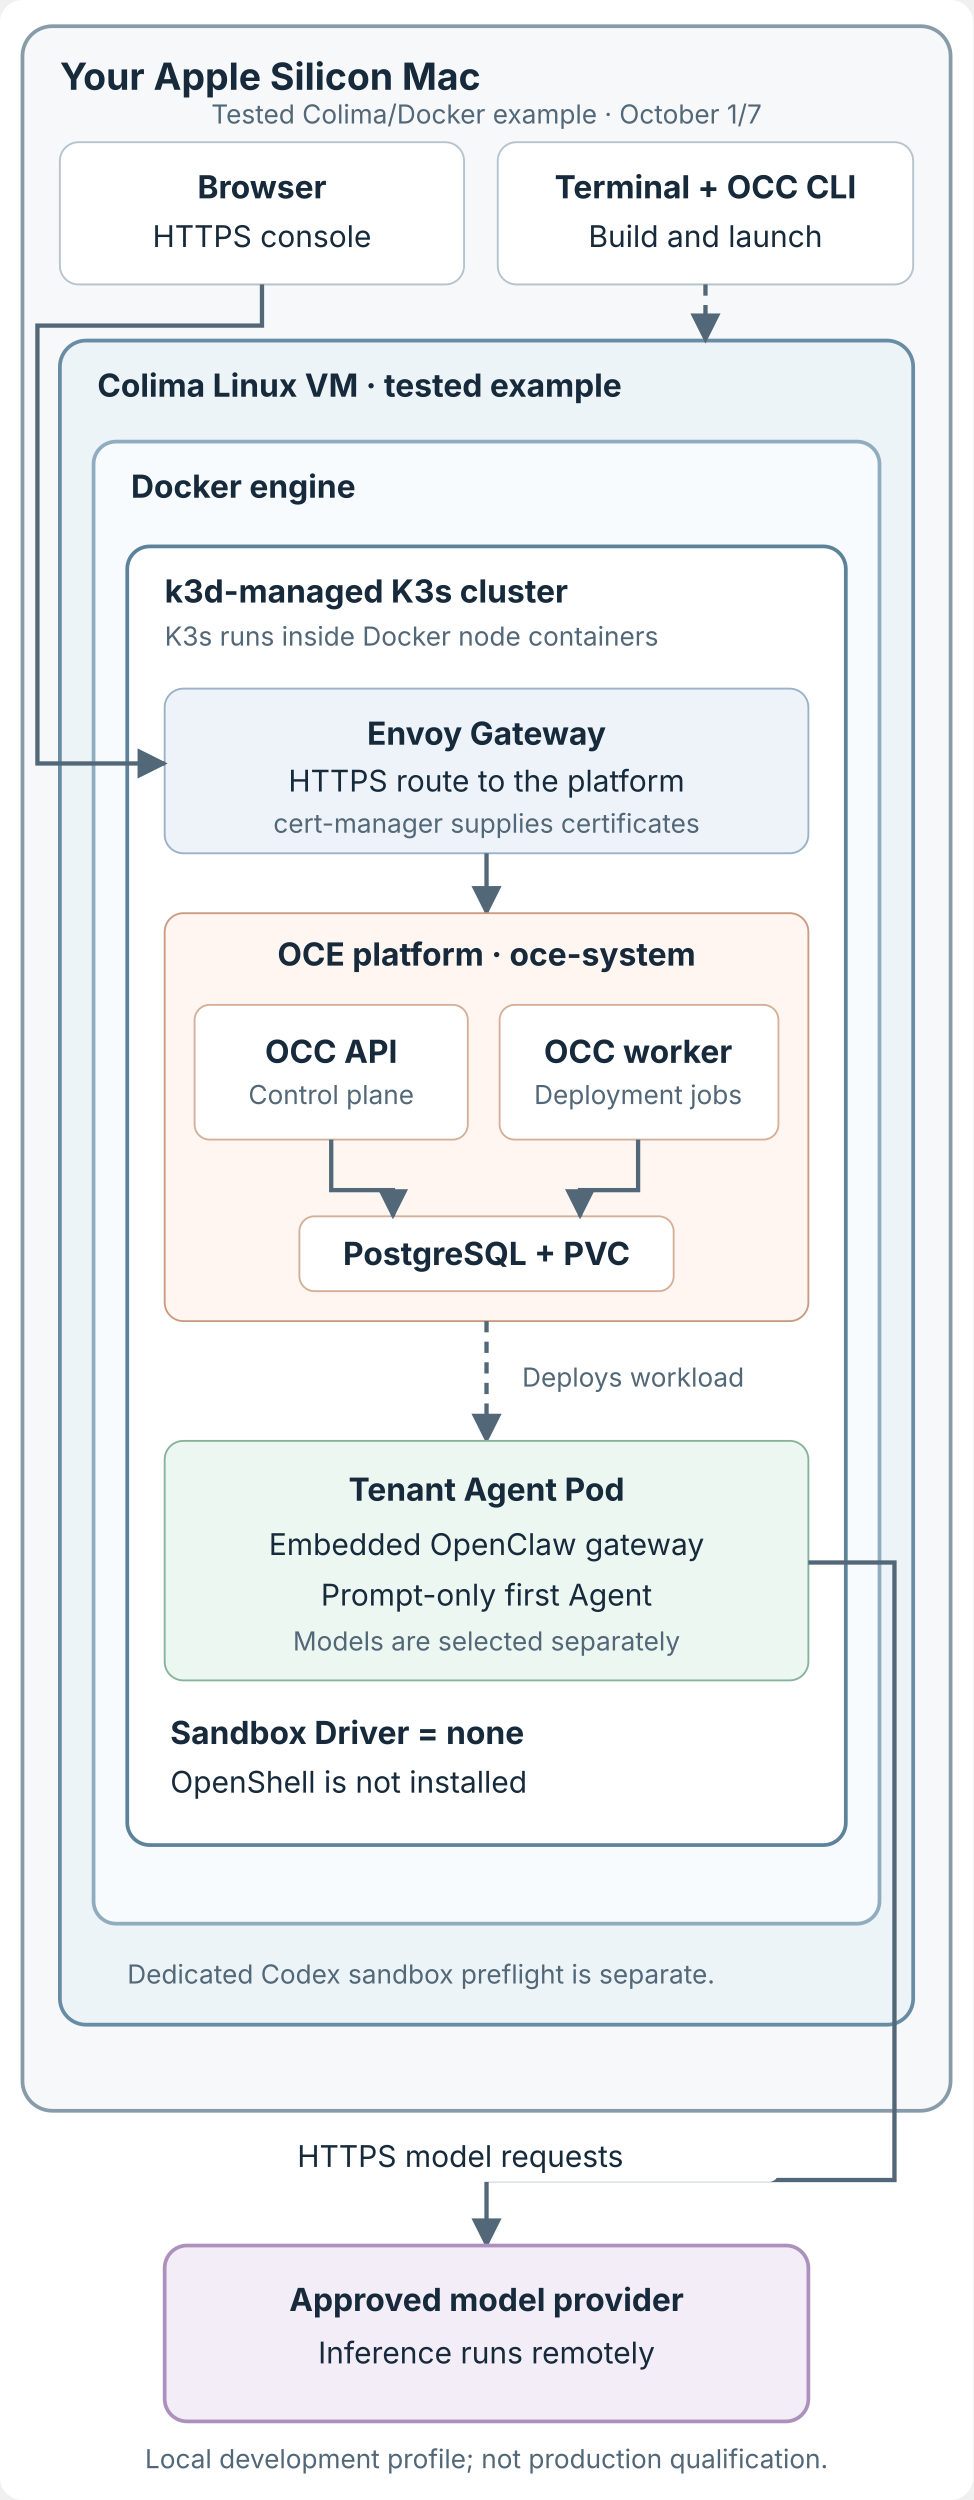
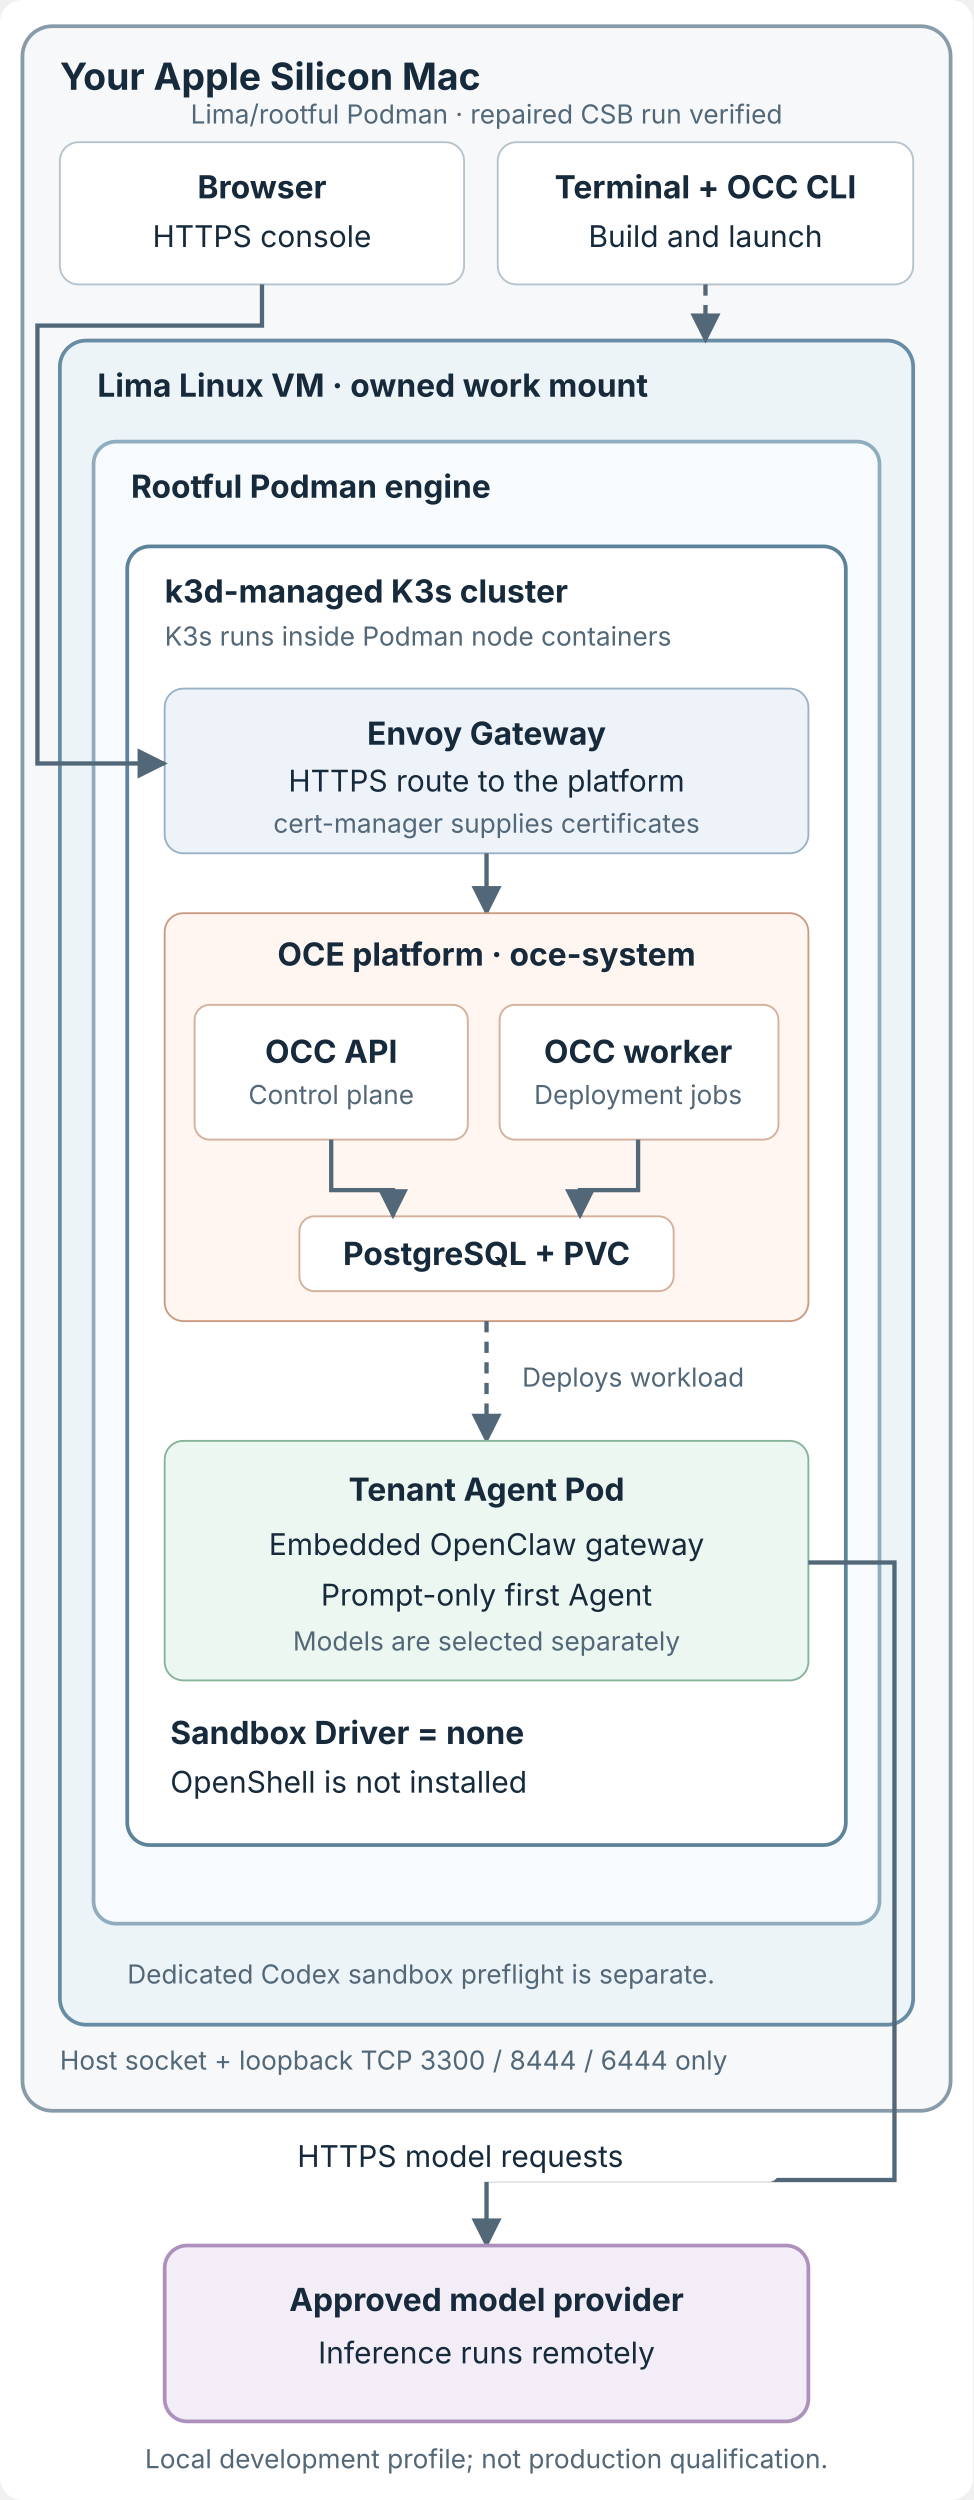
<svg xmlns="http://www.w3.org/2000/svg" width="520" height="1336" viewBox="0 0 520 1336" role="img" aria-labelledby="title description">
  <defs>
    <marker id="arrow" viewBox="0 0 10 10" refX="9" refY="5" markerWidth="7" markerHeight="7" orient="auto-start-reverse">
      <path d="M 0 0 L 10 5 L 0 10 z" fill="#526777" />
    </marker>
  </defs>
  <style>
    text{font-family:system-ui,-apple-system,BlinkMacSystemFont,"Segoe UI",sans-serif;fill:#162a3b}
    .heading{font-size:20px;font-weight:700}.label{font-size:17px;font-weight:650}.body{font-size:16px}.small{font-size:14px;fill:#526777}
    .flow{fill:none;stroke:#526777;stroke-width:2.3;marker-end:url(#arrow)}.control{stroke-dasharray:6 5}
  </style>
  <rect width="520" height="1336" rx="12" fill="#ffffff" />
  <rect x="12" y="14" width="496" height="1114" rx="16" fill="#f6f8fa" stroke="#879ba9" stroke-width="2" />
  <text x="32" y="48" class="heading">Your Apple Silicon Mac</text>
-   <text x="260" y="66" class="small" text-anchor="middle">Tested Colima/Docker example · October 1/7</text>
+   <text x="260" y="66" class="small" text-anchor="middle">Lima/rootful Podman · repaired CSB run verified</text>
  <rect x="32" y="76" width="216" height="76" rx="10" fill="#ffffff" stroke="#b5c3cd" />
  <text x="140" y="106" class="label" text-anchor="middle">Browser</text>
  <text x="140" y="132" class="body" text-anchor="middle">HTTPS console</text>
  <rect x="266" y="76" width="222" height="76" rx="10" fill="#ffffff" stroke="#b5c3cd" />
  <text x="377" y="106" class="label" text-anchor="middle">Terminal + OCC CLI</text>
  <text x="377" y="132" class="body" text-anchor="middle">Build and launch</text>
  <rect x="32" y="182" width="456" height="900" rx="14" fill="#edf4f8" stroke="#688ca4" stroke-width="2" />
-   <text x="52" y="212" class="label">Colima Linux VM · tested example</text>
+   <text x="52" y="212" class="label">Lima Linux VM · owned work mount</text>
  <rect x="50" y="236" width="420" height="792" rx="12" fill="#f7fbfd" stroke="#90adbf" stroke-width="2" />
-   <text x="70" y="266" class="label">Docker engine</text>
+   <text x="70" y="266" class="label">Rootful Podman engine</text>
  <rect x="68" y="292" width="384" height="694" rx="12" fill="#ffffff" stroke="#5c839a" stroke-width="2" />
  <text x="88" y="322" class="label">k3d-managed K3s cluster</text>
-   <text x="88" y="345" class="small">K3s runs inside Docker node containers</text>
+   <text x="88" y="345" class="small">K3s runs inside Podman node containers</text>
  <rect x="88" y="368" width="344" height="88" rx="10" fill="#eef3fa" stroke="#9ab1c7" />
  <text x="260" y="398" class="label" text-anchor="middle">Envoy Gateway</text>
  <text x="260" y="423" class="body" text-anchor="middle">HTTPS route to the platform</text>
  <text x="260" y="445" class="small" text-anchor="middle">cert-manager supplies certificates</text>
  <path class="flow" d="M 140 152 L 140 174 L 20 174 L 20 408 L 88 408" />
  <path class="flow control" d="M 377 152 L 377 182" />
  <path class="flow" d="M 260 456 L 260 488" />
  <rect x="88" y="488" width="344" height="218" rx="10" fill="#fff6f1" stroke="#cb9b81" />
  <text x="260" y="516" class="label" text-anchor="middle">OCE platform · oce-system</text>
  <rect x="104" y="537" width="146" height="72" rx="8" fill="#ffffff" stroke="#d4af9a" />
  <text x="177" y="568" class="label" text-anchor="middle">OCC API</text>
  <text x="177" y="590" class="small" text-anchor="middle">Control plane</text>
  <rect x="267" y="537" width="149" height="72" rx="8" fill="#ffffff" stroke="#d4af9a" />
  <text x="341" y="568" class="label" text-anchor="middle">OCC worker</text>
  <text x="341" y="590" class="small" text-anchor="middle">Deployment jobs</text>
  <rect x="160" y="650" width="200" height="40" rx="8" fill="#ffffff" stroke="#d4af9a" />
  <text x="260" y="676" class="label" text-anchor="middle">PostgreSQL + PVC</text>
  <path class="flow" d="M 177 609 L 177 636 L 210 636 L 210 650" />
  <path class="flow" d="M 341 609 L 341 636 L 310 636 L 310 650" />
  <path class="flow control" d="M 260 706 L 260 770" />
  <text x="279" y="741" class="small">Deploys workload</text>
  <rect x="88" y="770" width="344" height="128" rx="10" fill="#edf7f1" stroke="#86b39a" />
  <text x="260" y="802" class="label" text-anchor="middle">Tenant Agent Pod</text>
  <text x="260" y="831" class="body" text-anchor="middle">Embedded OpenClaw gateway</text>
  <text x="260" y="858" class="body" text-anchor="middle">Prompt-only first Agent</text>
  <text x="260" y="882" class="small" text-anchor="middle">Models are selected separately</text>
  <text x="91" y="932" class="label">Sandbox Driver = none</text>
  <text x="91" y="958" class="body">OpenShell is not installed</text>
  <text x="68" y="1060" class="small">Dedicated Codex sandbox preflight is separate.</text>
+   <text x="32" y="1106" class="small">Host socket + loopback TCP 3300 / 8444 / 6444 only</text>
  <path class="flow" d="M 432 835 L 478 835 L 478 1165 L 260 1165 L 260 1200" />
  <rect x="76" y="1138" width="340" height="28" rx="5" fill="#ffffff" />
  <text x="246" y="1158" class="body" text-anchor="middle">HTTPS model requests</text>
  <rect x="88" y="1200" width="344" height="94" rx="12" fill="#f3edf8" stroke="#ad91bd" stroke-width="2" />
  <text x="260" y="1235" class="label" text-anchor="middle">Approved model provider</text>
  <text x="260" y="1263" class="body" text-anchor="middle">Inference runs remotely</text>
  <text x="260" y="1319" class="small" text-anchor="middle">Local development profile; not production qualification.</text>
</svg>
